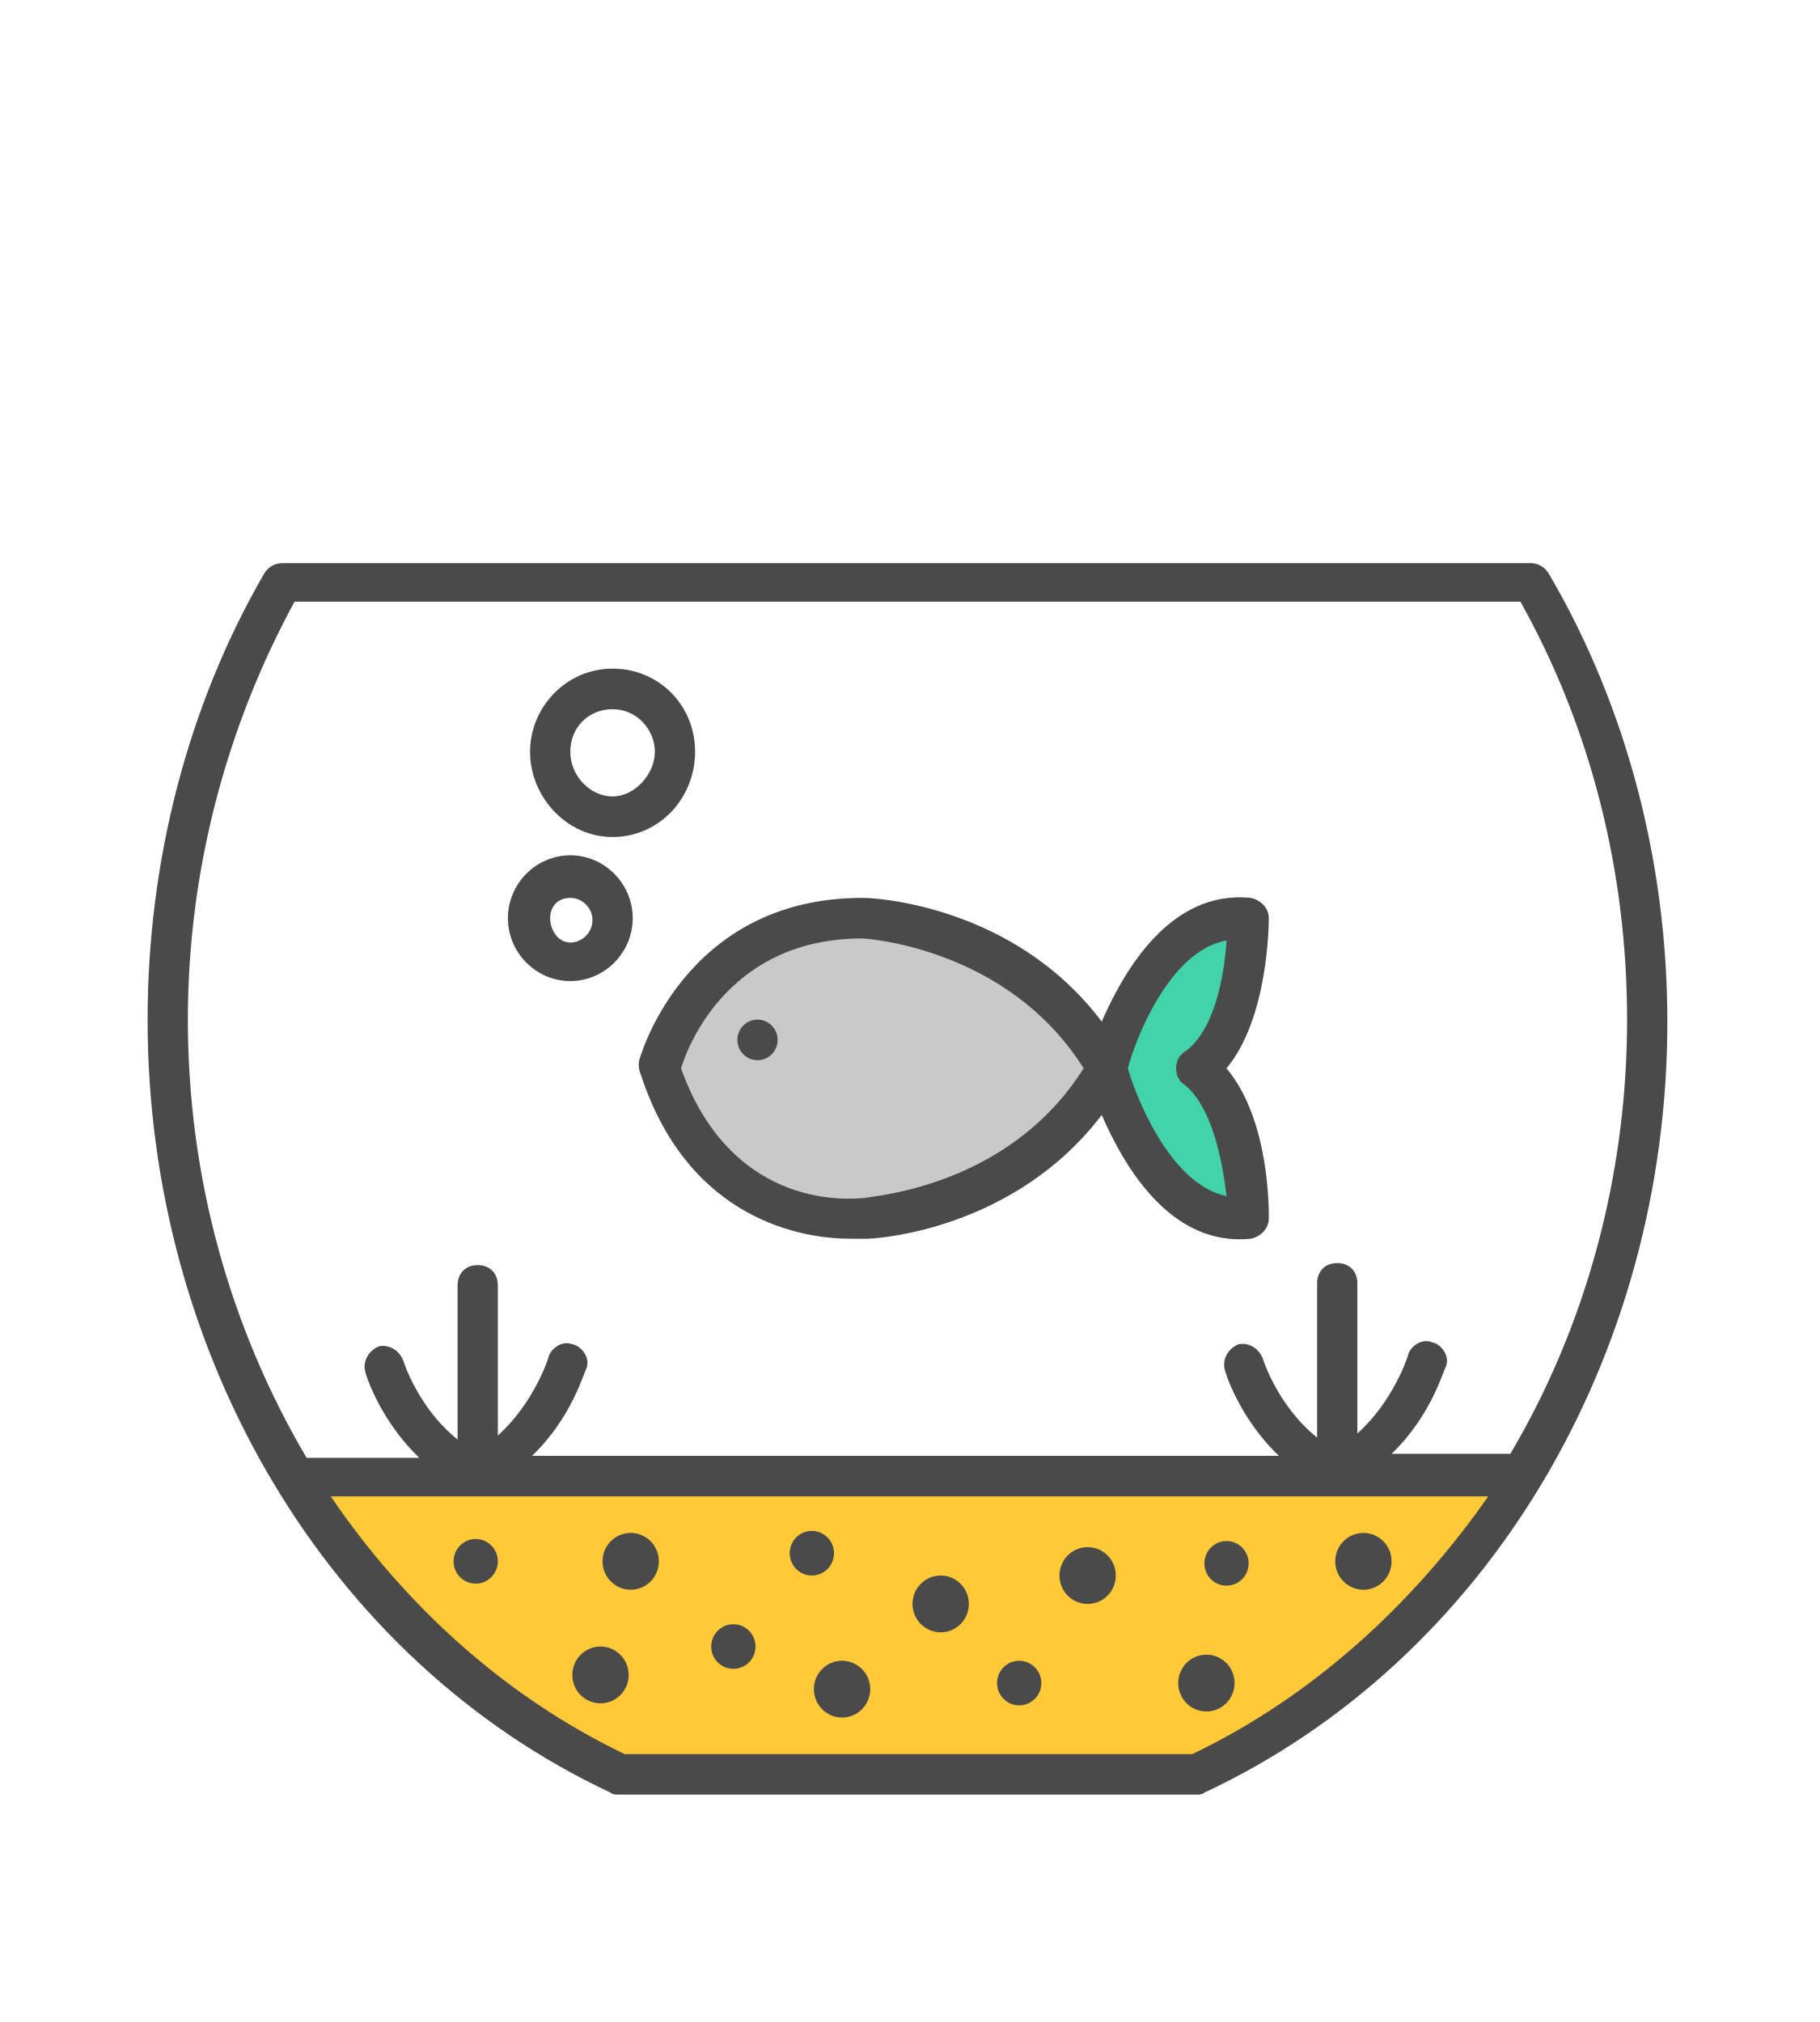
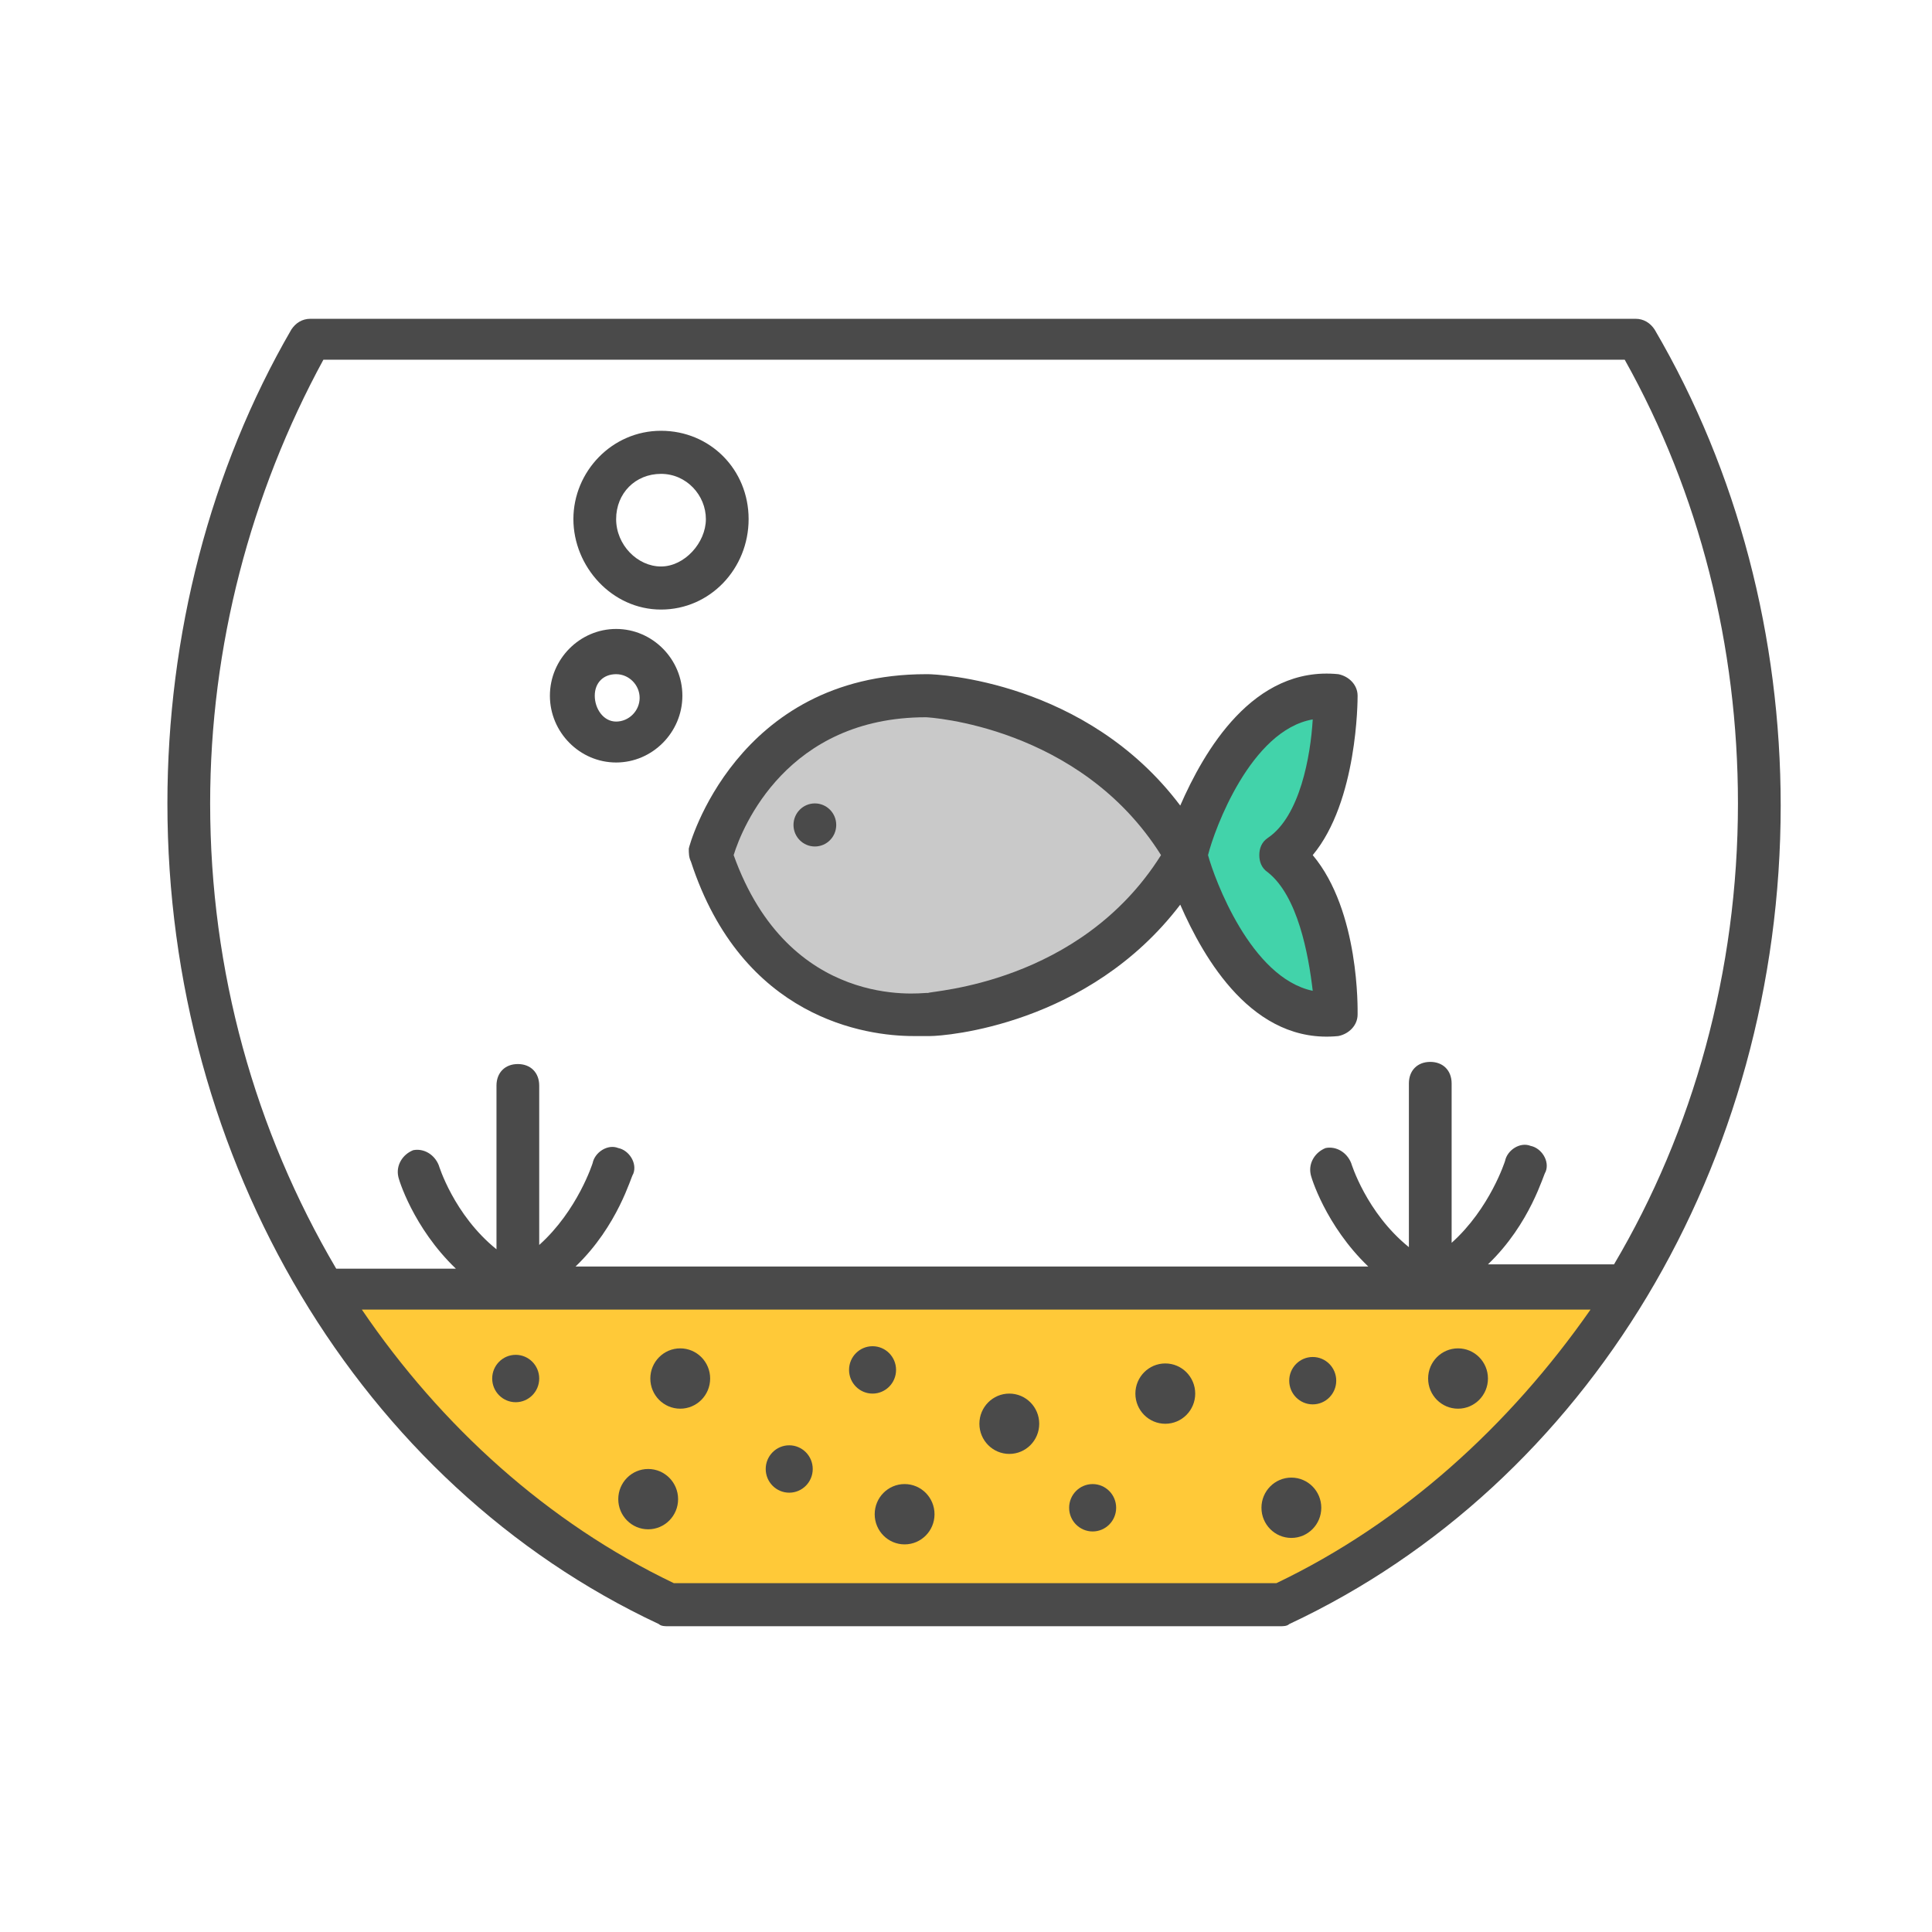
- <svg xmlns="http://www.w3.org/2000/svg" width="180px" height="200px" viewBox="0 0 180 200" version="1.1">
+ <svg xmlns="http://www.w3.org/2000/svg" width="180px" height="180px" viewBox="0 0 180 180" version="1.1">
  <defs />
  <g id="Page-1" stroke="none" stroke-width="1" fill="none" fill-rule="evenodd">
    <g id="Artboard-5">
-       <g id="noun_1043386_cc" transform="translate(14, 55)">
+       <g id="noun_1043386_cc" transform="translate(15, 29)">
        <g id="Group">
          <path d="M70.076,67.526 L71.669,67.526 C73.062,67.526 86.401,66.523 94.961,55.285 C97.151,60.302 101.73,68.329 109.693,67.526 C110.689,67.325 111.485,66.523 111.485,65.519 C111.485,65.118 111.684,55.887 107.304,50.669 C111.485,45.652 111.485,36.22 111.485,35.819 C111.485,34.815 110.689,34.013 109.693,33.812 C101.73,33.009 97.151,41.036 94.961,46.053 C86.202,34.414 72.266,33.812 71.47,33.812 C71.47,33.812 71.47,33.812 71.271,33.812 C53.553,33.812 49.173,49.866 49.173,50.067 C49.173,50.468 49.173,50.87 49.372,51.271 C54.15,65.921 65.696,67.526 70.076,67.526 Z" id="Shape" fill="#4A4A4A" />
          <path d="M93.17,50.669 C85.605,62.71 71.669,63.312 71.47,63.512 L71.271,63.512 C70.674,63.512 58.53,65.118 53.353,50.669 C54.15,48.06 58.331,37.825 71.271,37.825 C71.47,37.825 85.605,38.628 93.17,50.669 Z" id="Path" fill="#C9C9C9" />
          <path d="M103.124,49.063 C102.526,49.465 102.327,50.067 102.327,50.669 C102.327,51.271 102.526,51.873 103.124,52.274 C105.911,54.482 106.906,59.9 107.304,63.312 C101.531,62.108 98.147,52.876 97.549,50.669 C98.147,48.261 101.531,39.03 107.304,38.026 C107.105,41.438 106.11,47.057 103.124,49.063 Z" id="Path" fill="#42D3AA" />
          <ellipse id="Oval" fill="#4A4A4A" cx="60.919" cy="47.859" rx="1.991" ry="2.007" />
          <path d="M48.576,35.819 C48.576,32.407 45.788,29.598 42.404,29.598 C39.02,29.598 36.233,32.407 36.233,35.819 C36.233,39.23 39.02,42.04 42.404,42.04 C45.788,42.04 48.576,39.23 48.576,35.819 Z M44.594,36.019 C44.594,37.223 43.599,38.227 42.404,38.227 C41.21,38.227 40.413,37.023 40.413,35.819 C40.413,34.615 41.21,33.812 42.404,33.812 C43.599,33.812 44.594,34.815 44.594,36.019 Z" id="Shape" fill="#4A4A4A" />
          <path d="M54.747,19.363 C54.747,14.747 51.164,11.135 46.585,11.135 C42.006,11.135 38.422,14.948 38.422,19.363 C38.422,23.778 42.006,27.791 46.585,27.791 C51.164,27.791 54.747,23.979 54.747,19.363 Z M50.765,19.363 C50.765,21.57 48.775,23.778 46.585,23.778 C44.395,23.778 42.404,21.771 42.404,19.363 C42.404,16.955 44.196,15.149 46.585,15.149 C48.974,15.149 50.765,17.155 50.765,19.363 Z" id="Shape" fill="#4A4A4A" />
          <path d="M47.182,122.512 L104.318,122.512 C104.517,122.512 104.915,122.512 105.114,122.312 C132.986,109.267 150.903,79.366 150.903,46.053 C150.903,30.4 146.921,14.948 139.157,1.703 C138.759,1.101 138.162,0.7 137.366,0.7 L13.936,0.7 C13.139,0.7 12.542,1.101 12.144,1.703 C4.579,14.747 0.597,30.2 0.597,45.853 C0.597,79.165 18.514,109.267 46.386,122.312 C46.585,122.512 46.983,122.512 47.182,122.512 Z M136.37,4.513 C143.338,16.955 146.921,31.203 146.921,45.853 C146.921,61.506 142.741,76.356 135.375,88.798 L123.629,88.798 C127.611,84.985 128.805,80.369 129.004,80.169 C129.402,79.165 128.606,77.961 127.611,77.761 C126.615,77.359 125.421,78.162 125.222,79.165 C125.222,79.165 123.828,83.58 120.245,86.791 L120.245,71.941 C120.245,70.737 119.448,69.934 118.254,69.934 C117.059,69.934 116.263,70.737 116.263,71.941 L116.263,87.193 C112.281,83.982 110.888,79.366 110.888,79.366 C110.49,78.363 109.494,77.761 108.499,77.961 C107.503,78.363 106.906,79.366 107.105,80.369 C107.105,80.57 108.499,85.186 112.48,88.999 L38.622,88.999 C42.603,85.186 43.798,80.57 43.997,80.369 C44.395,79.366 43.599,78.162 42.603,77.961 C41.608,77.56 40.413,78.363 40.214,79.366 C40.214,79.366 38.821,83.781 35.237,86.992 L35.237,72.142 C35.237,70.938 34.441,70.135 33.246,70.135 C32.052,70.135 31.256,70.938 31.256,72.142 L31.256,87.393 C27.274,84.182 25.88,79.567 25.88,79.567 C25.482,78.563 24.487,77.961 23.491,78.162 C22.496,78.563 21.899,79.567 22.098,80.57 C22.098,80.771 23.491,85.386 27.473,89.199 L16.324,89.199 C8.759,76.356 4.579,61.506 4.579,45.853 C4.579,31.203 8.361,16.955 15.13,4.513 L136.37,4.513 Z" id="Shape" fill="#4A4A4A" />
          <path d="M47.779,118.499 C36.033,112.88 26.079,103.849 18.713,93.012 L133.185,93.012 C125.62,103.849 115.666,112.88 103.92,118.499 L47.779,118.499 Z" id="Path" fill="#FFC938" />
          <ellipse id="Oval" fill="#4A4A4A" cx="48.376" cy="99.434" rx="2.787" ry="2.81" />
          <ellipse id="Oval" fill="#4A4A4A" cx="105.314" cy="111.475" rx="2.787" ry="2.81" />
          <ellipse id="Oval" fill="#4A4A4A" cx="79.035" cy="103.648" rx="2.787" ry="2.81" />
          <ellipse id="Oval" fill="#4A4A4A" cx="45.39" cy="110.672" rx="2.787" ry="2.81" />
          <ellipse id="Oval" fill="#4A4A4A" cx="69.28" cy="112.077" rx="2.787" ry="2.81" />
          <ellipse id="Oval" fill="#4A4A4A" cx="93.568" cy="100.839" rx="2.787" ry="2.81" />
          <ellipse id="Oval" fill="#4A4A4A" cx="120.842" cy="99.434" rx="2.787" ry="2.81" />
          <ellipse id="Oval" fill="#4A4A4A" cx="33.047" cy="99.434" rx="2.19" ry="2.207" />
          <ellipse id="Oval" fill="#4A4A4A" cx="58.53" cy="107.863" rx="2.19" ry="2.207" />
          <ellipse id="Oval" fill="#4A4A4A" cx="86.799" cy="111.475" rx="2.19" ry="2.207" />
          <ellipse id="Oval" fill="#4A4A4A" cx="107.304" cy="99.635" rx="2.19" ry="2.207" />
          <ellipse id="Oval" fill="#4A4A4A" cx="66.294" cy="98.631" rx="2.19" ry="2.207" />
        </g>
      </g>
    </g>
  </g>
</svg>
